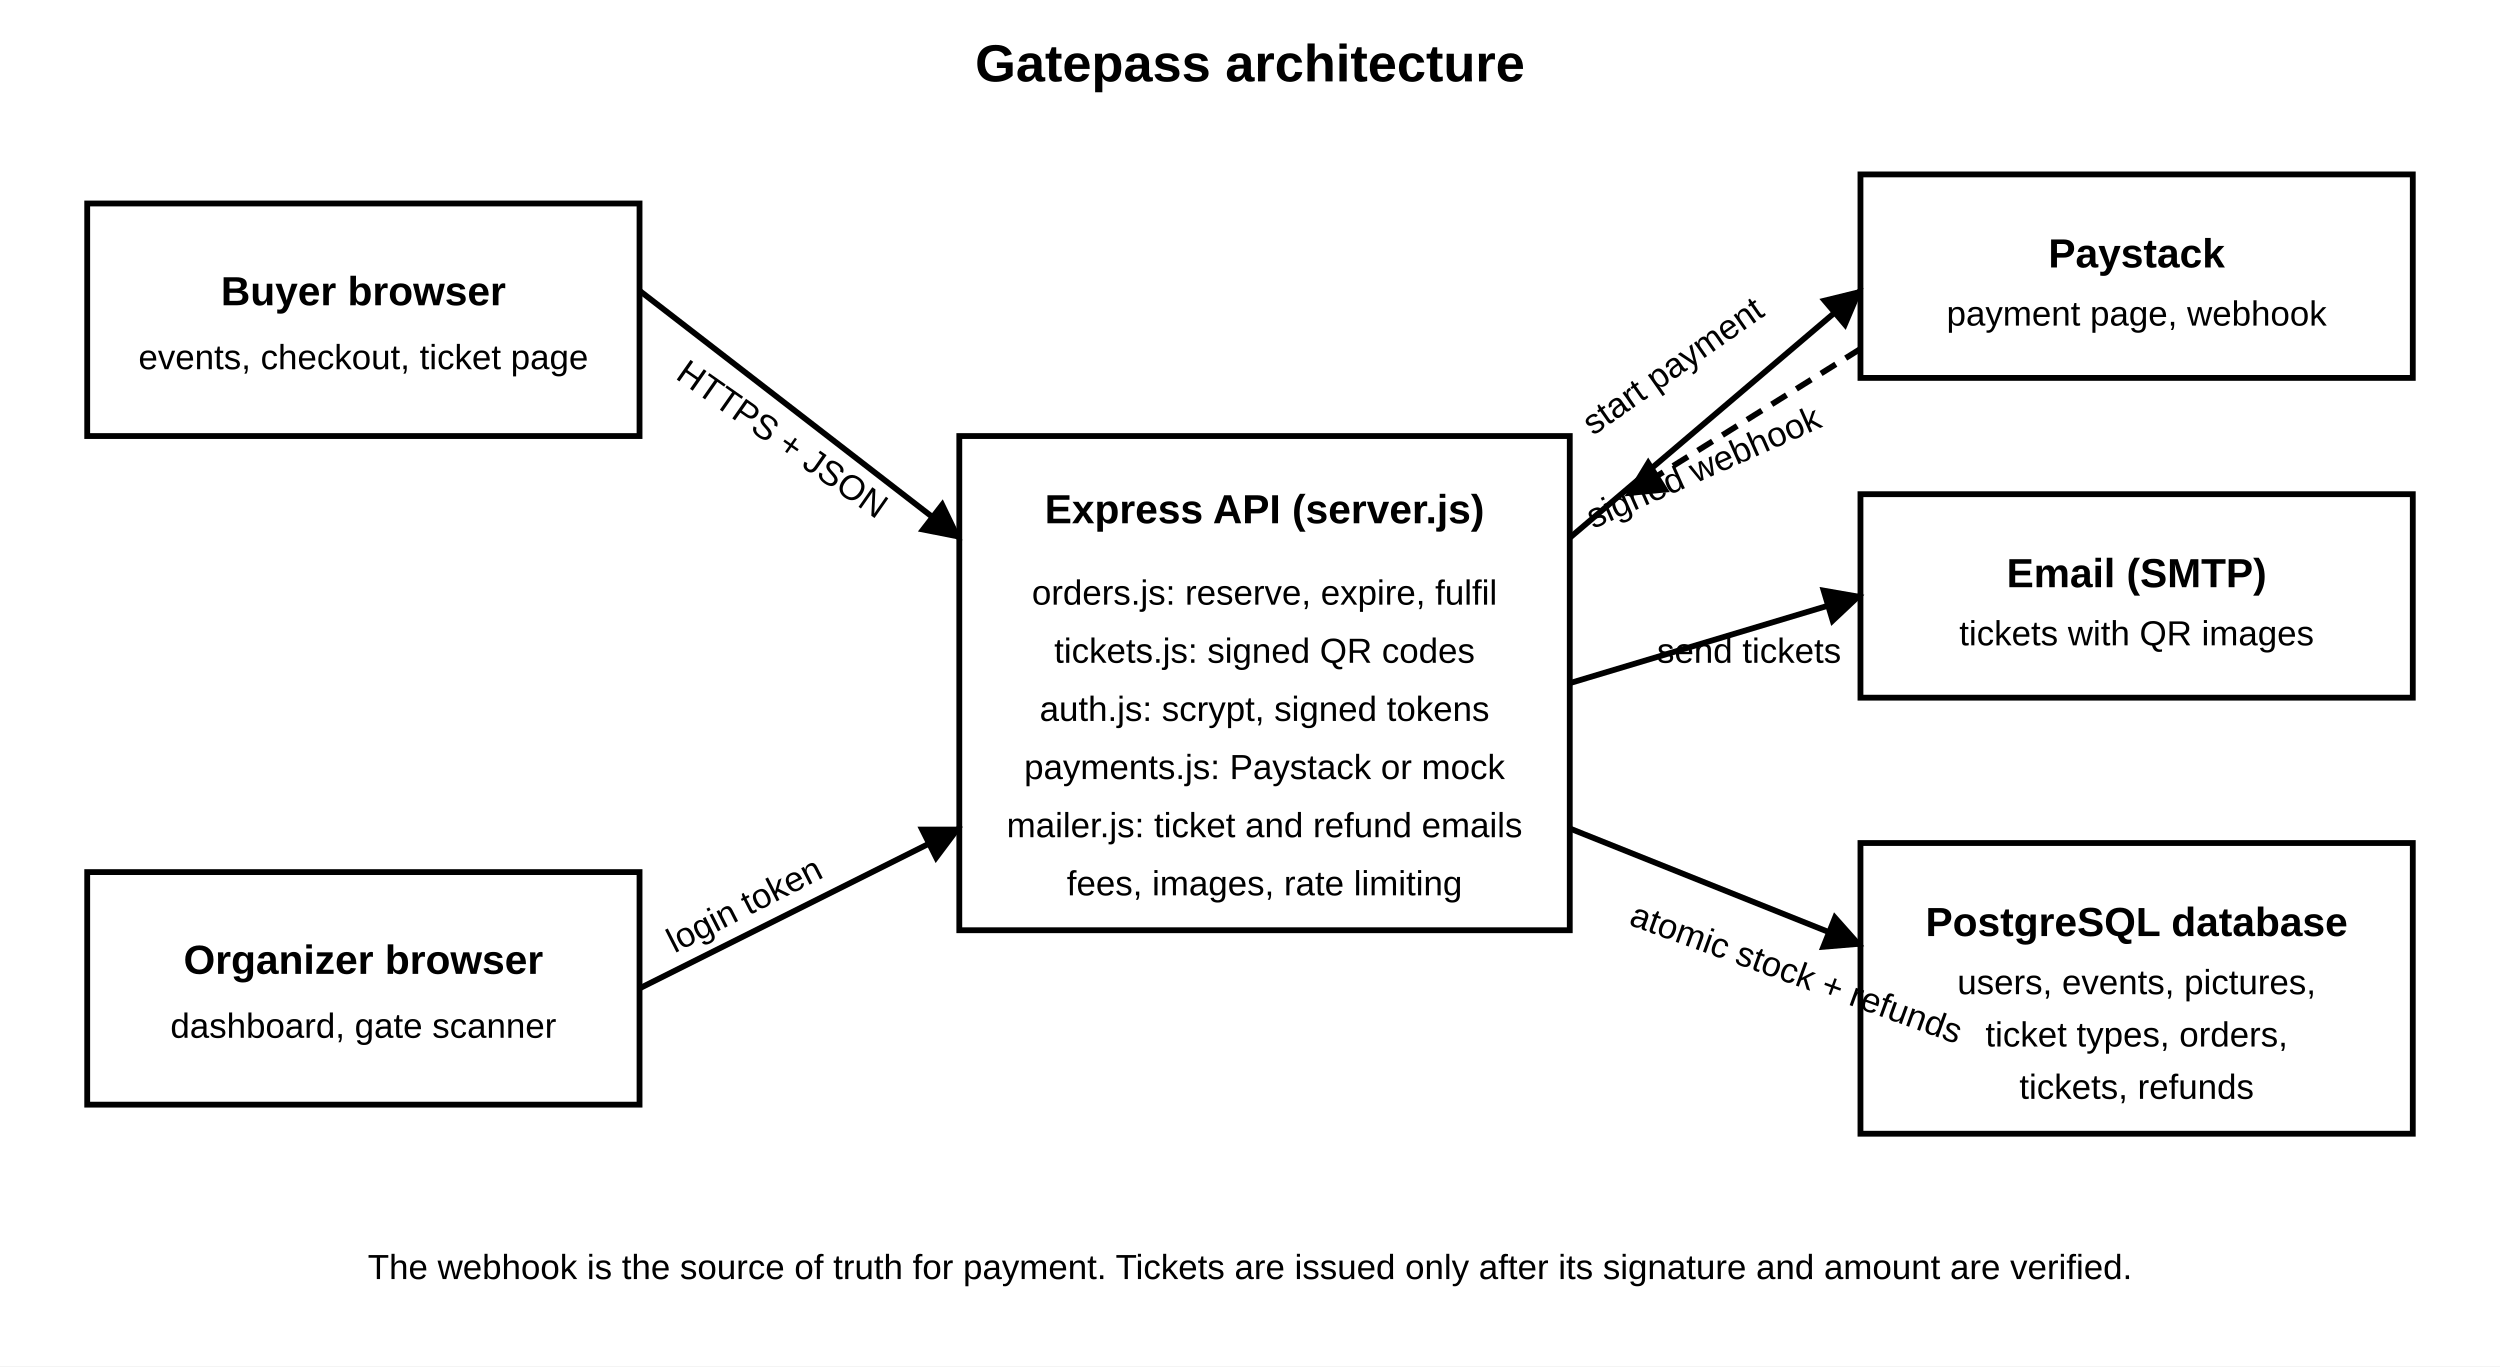
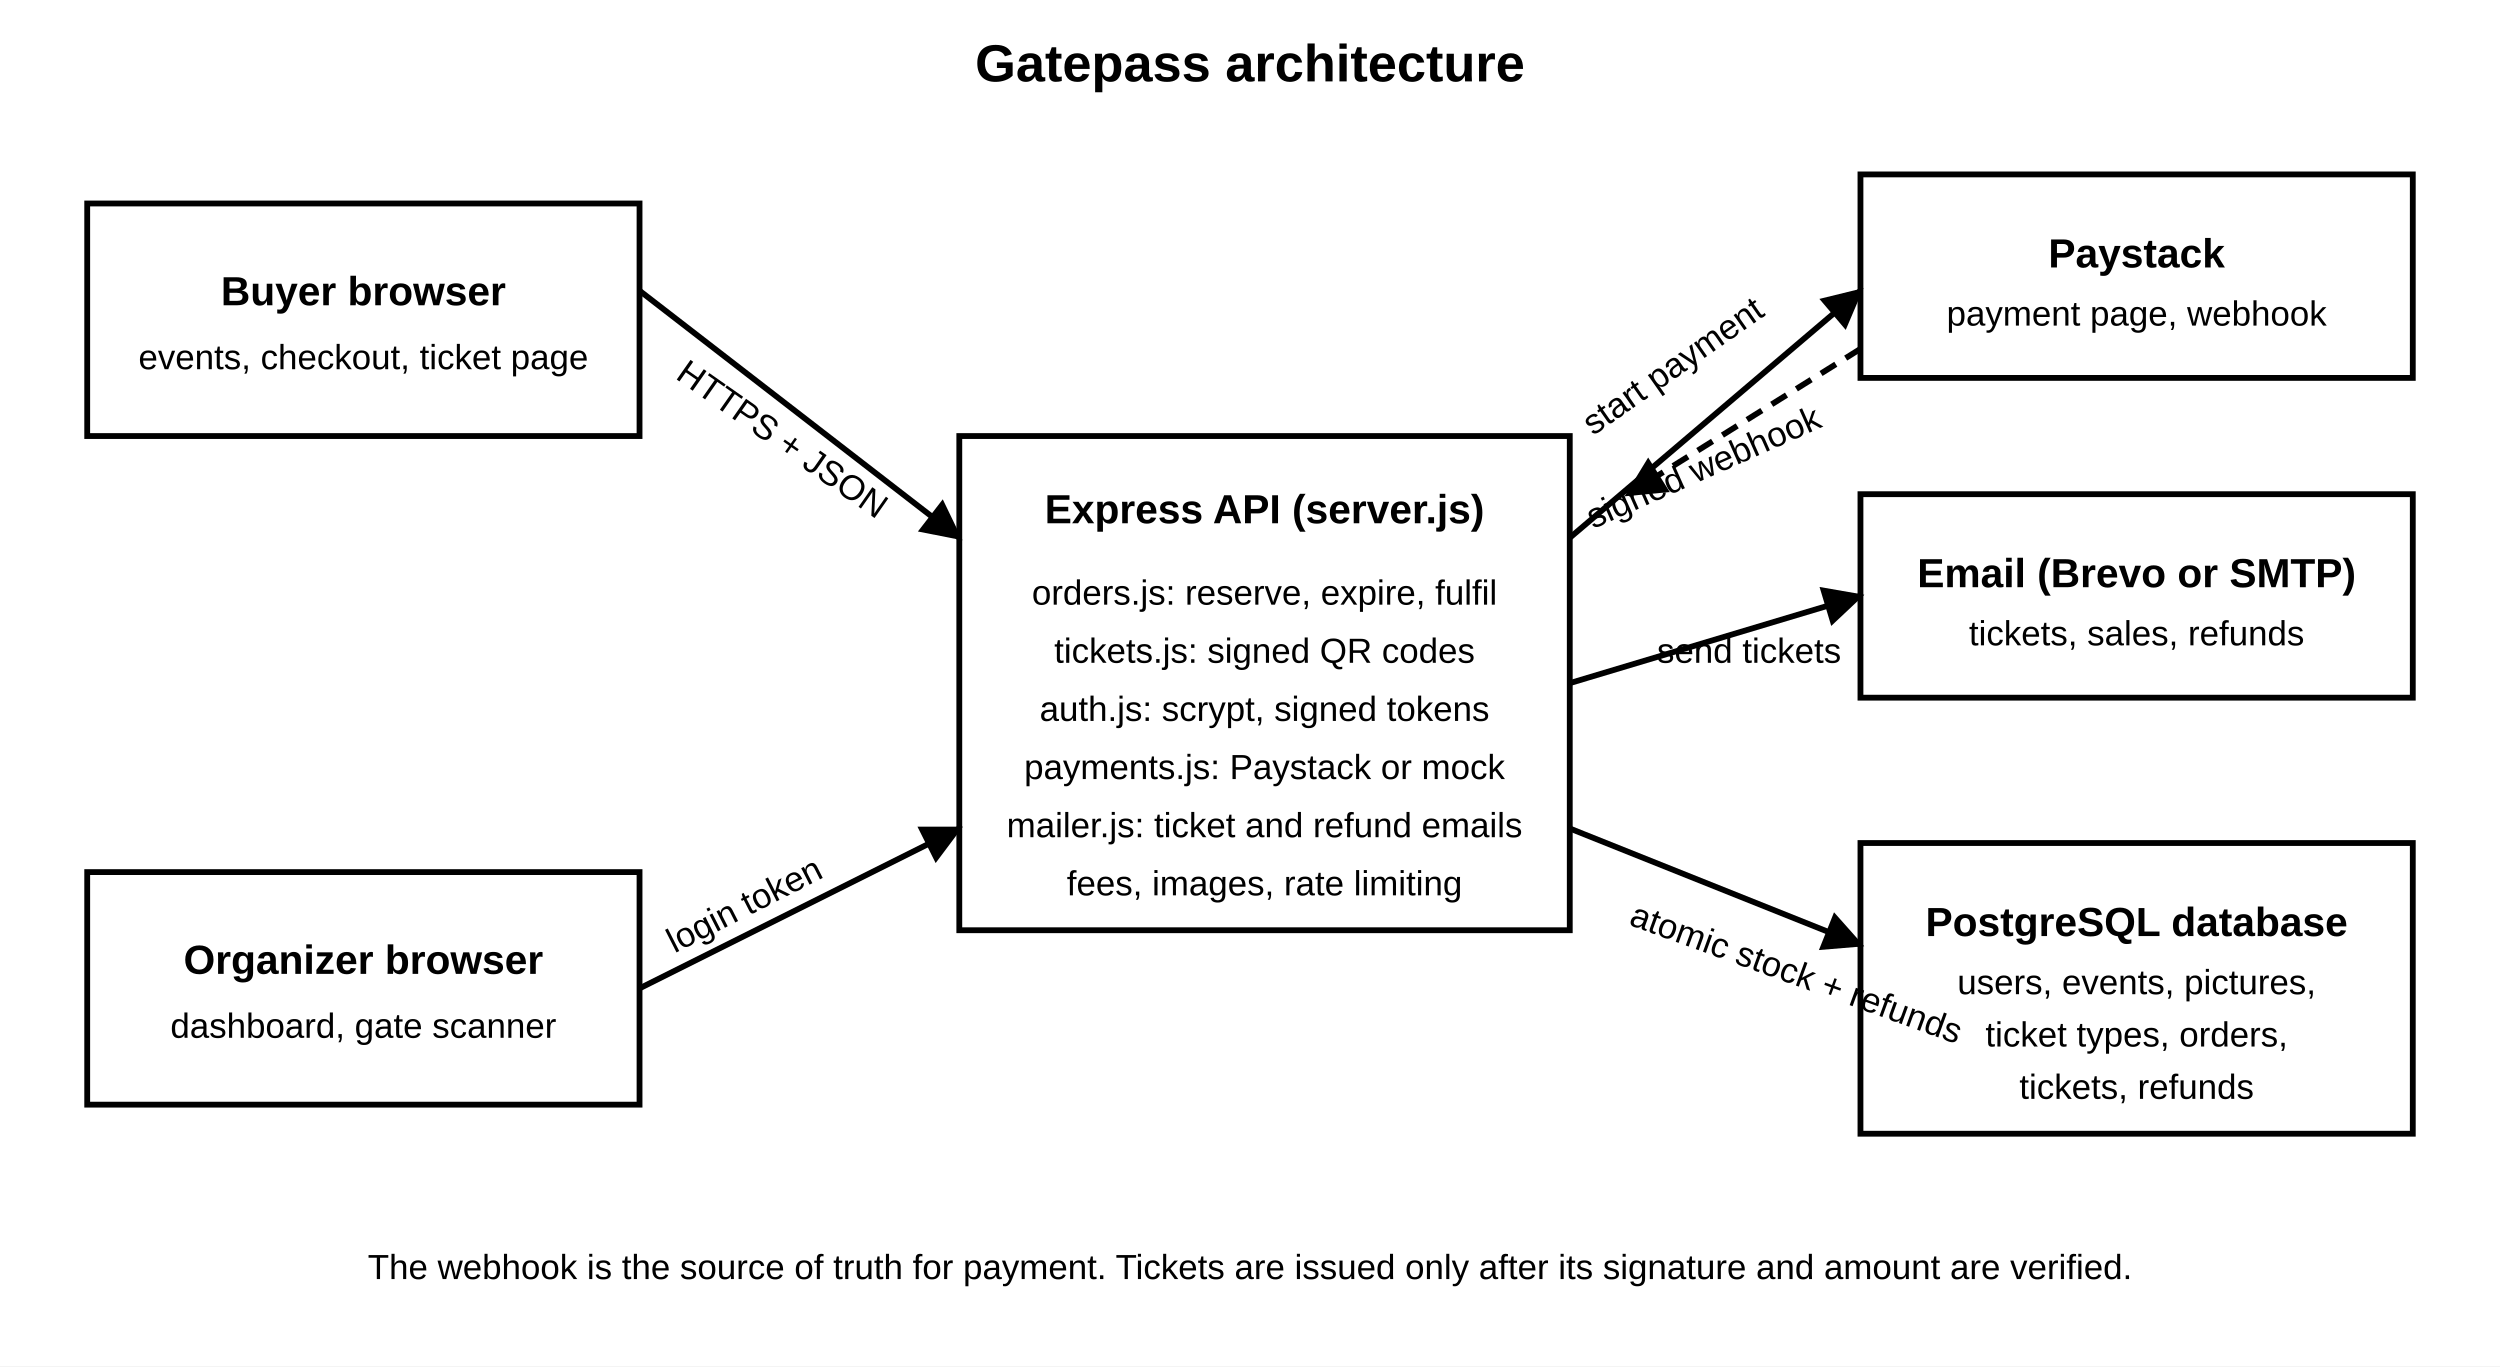
<svg xmlns="http://www.w3.org/2000/svg" viewBox="0 0 860 470" font-family="Arial, Helvetica, sans-serif" font-size="14">
  <defs>
    <marker id="a" viewBox="0 0 10 10" refX="9" refY="5" markerWidth="7" markerHeight="7" orient="auto-start-reverse">
      <path d="M0,0 L10,5 L0,10 z" fill="#000" />
    </marker>
  </defs>
  <rect width="860" height="470" fill="#fff" />
  <text x="430" y="28" text-anchor="middle" font-size="18" font-weight="bold" fill="#000">Gatepass architecture</text>
  <g fill="#fff" stroke="#000" stroke-width="2">
    <rect x="30" y="70" width="190" height="80" />
    <rect x="30" y="300" width="190" height="80" />
    <rect x="330" y="150" width="210" height="170" />
    <rect x="640" y="60" width="190" height="70" />
    <rect x="640" y="170" width="190" height="70" />
    <rect x="640" y="290" width="190" height="100" />
  </g>
  <g fill="#000" text-anchor="middle">
    <text x="125" y="105" font-weight="bold">Buyer browser</text>
    <text x="125" y="127" font-size="12">events, checkout, ticket page</text>
    <text x="125" y="335" font-weight="bold">Organizer browser</text>
    <text x="125" y="357" font-size="12">dashboard, gate scanner</text>
    <text x="435" y="180" font-weight="bold">Express API (server.js)</text>
    <text x="435" y="208" font-size="12">orders.js: reserve, expire, fulfil</text>
    <text x="435" y="228" font-size="12">tickets.js: signed QR codes</text>
    <text x="435" y="248" font-size="12">auth.js: scrypt, signed tokens</text>
    <text x="435" y="268" font-size="12">payments.js: Paystack or mock</text>
    <text x="435" y="288" font-size="12">mailer.js: ticket and refund emails</text>
    <text x="435" y="308" font-size="12">fees, images, rate limiting</text>
    <text x="735" y="92" font-weight="bold">Paystack</text>
    <text x="735" y="112" font-size="12">payment page, webhook</text>
-     <text x="735" y="202" font-weight="bold">Email (SMTP)</text>
-     <text x="735" y="222" font-size="12">tickets with QR images</text>
+     <text x="735" y="202" font-weight="bold">Email (Brevo or SMTP)</text>
+     <text x="735" y="222" font-size="12">tickets, sales, refunds</text>
    <text x="735" y="322" font-weight="bold">PostgreSQL database</text>
    <text x="735" y="342" font-size="12">users, events, pictures,</text>
    <text x="735" y="360" font-size="12">ticket types, orders,</text>
    <text x="735" y="378" font-size="12">tickets, refunds</text>
  </g>
  <g stroke="#000" stroke-width="2" fill="none" marker-end="url(#a)">
    <path d="M220,100 L330,185" />
    <path d="M220,340 L330,285" />
    <path d="M540,185 L640,100" />
    <path d="M640,120 L560,170" stroke-dasharray="6 4" />
    <path d="M540,235 L640,205" />
    <path d="M540,285 L640,325" />
  </g>
  <g fill="#000" font-size="12">
    <text x="232" y="130" transform="rotate(35 232 130)">HTTPS + JSON</text>
    <text x="232" y="328" transform="rotate(-27 232 328)">login token</text>
    <text x="548" y="150" transform="rotate(-35 548 150)">start payment</text>
    <text x="548" y="182" transform="rotate(-24 548 182)">signed webhook</text>
    <text x="570" y="228">send tickets</text>
    <text x="560" y="318" transform="rotate(20 560 318)">atomic stock + refunds</text>
  </g>
  <text x="430" y="440" text-anchor="middle" font-size="12" fill="#000">The webhook is the source of truth for payment. Tickets are issued only after its signature and amount are verified.</text>
</svg>
